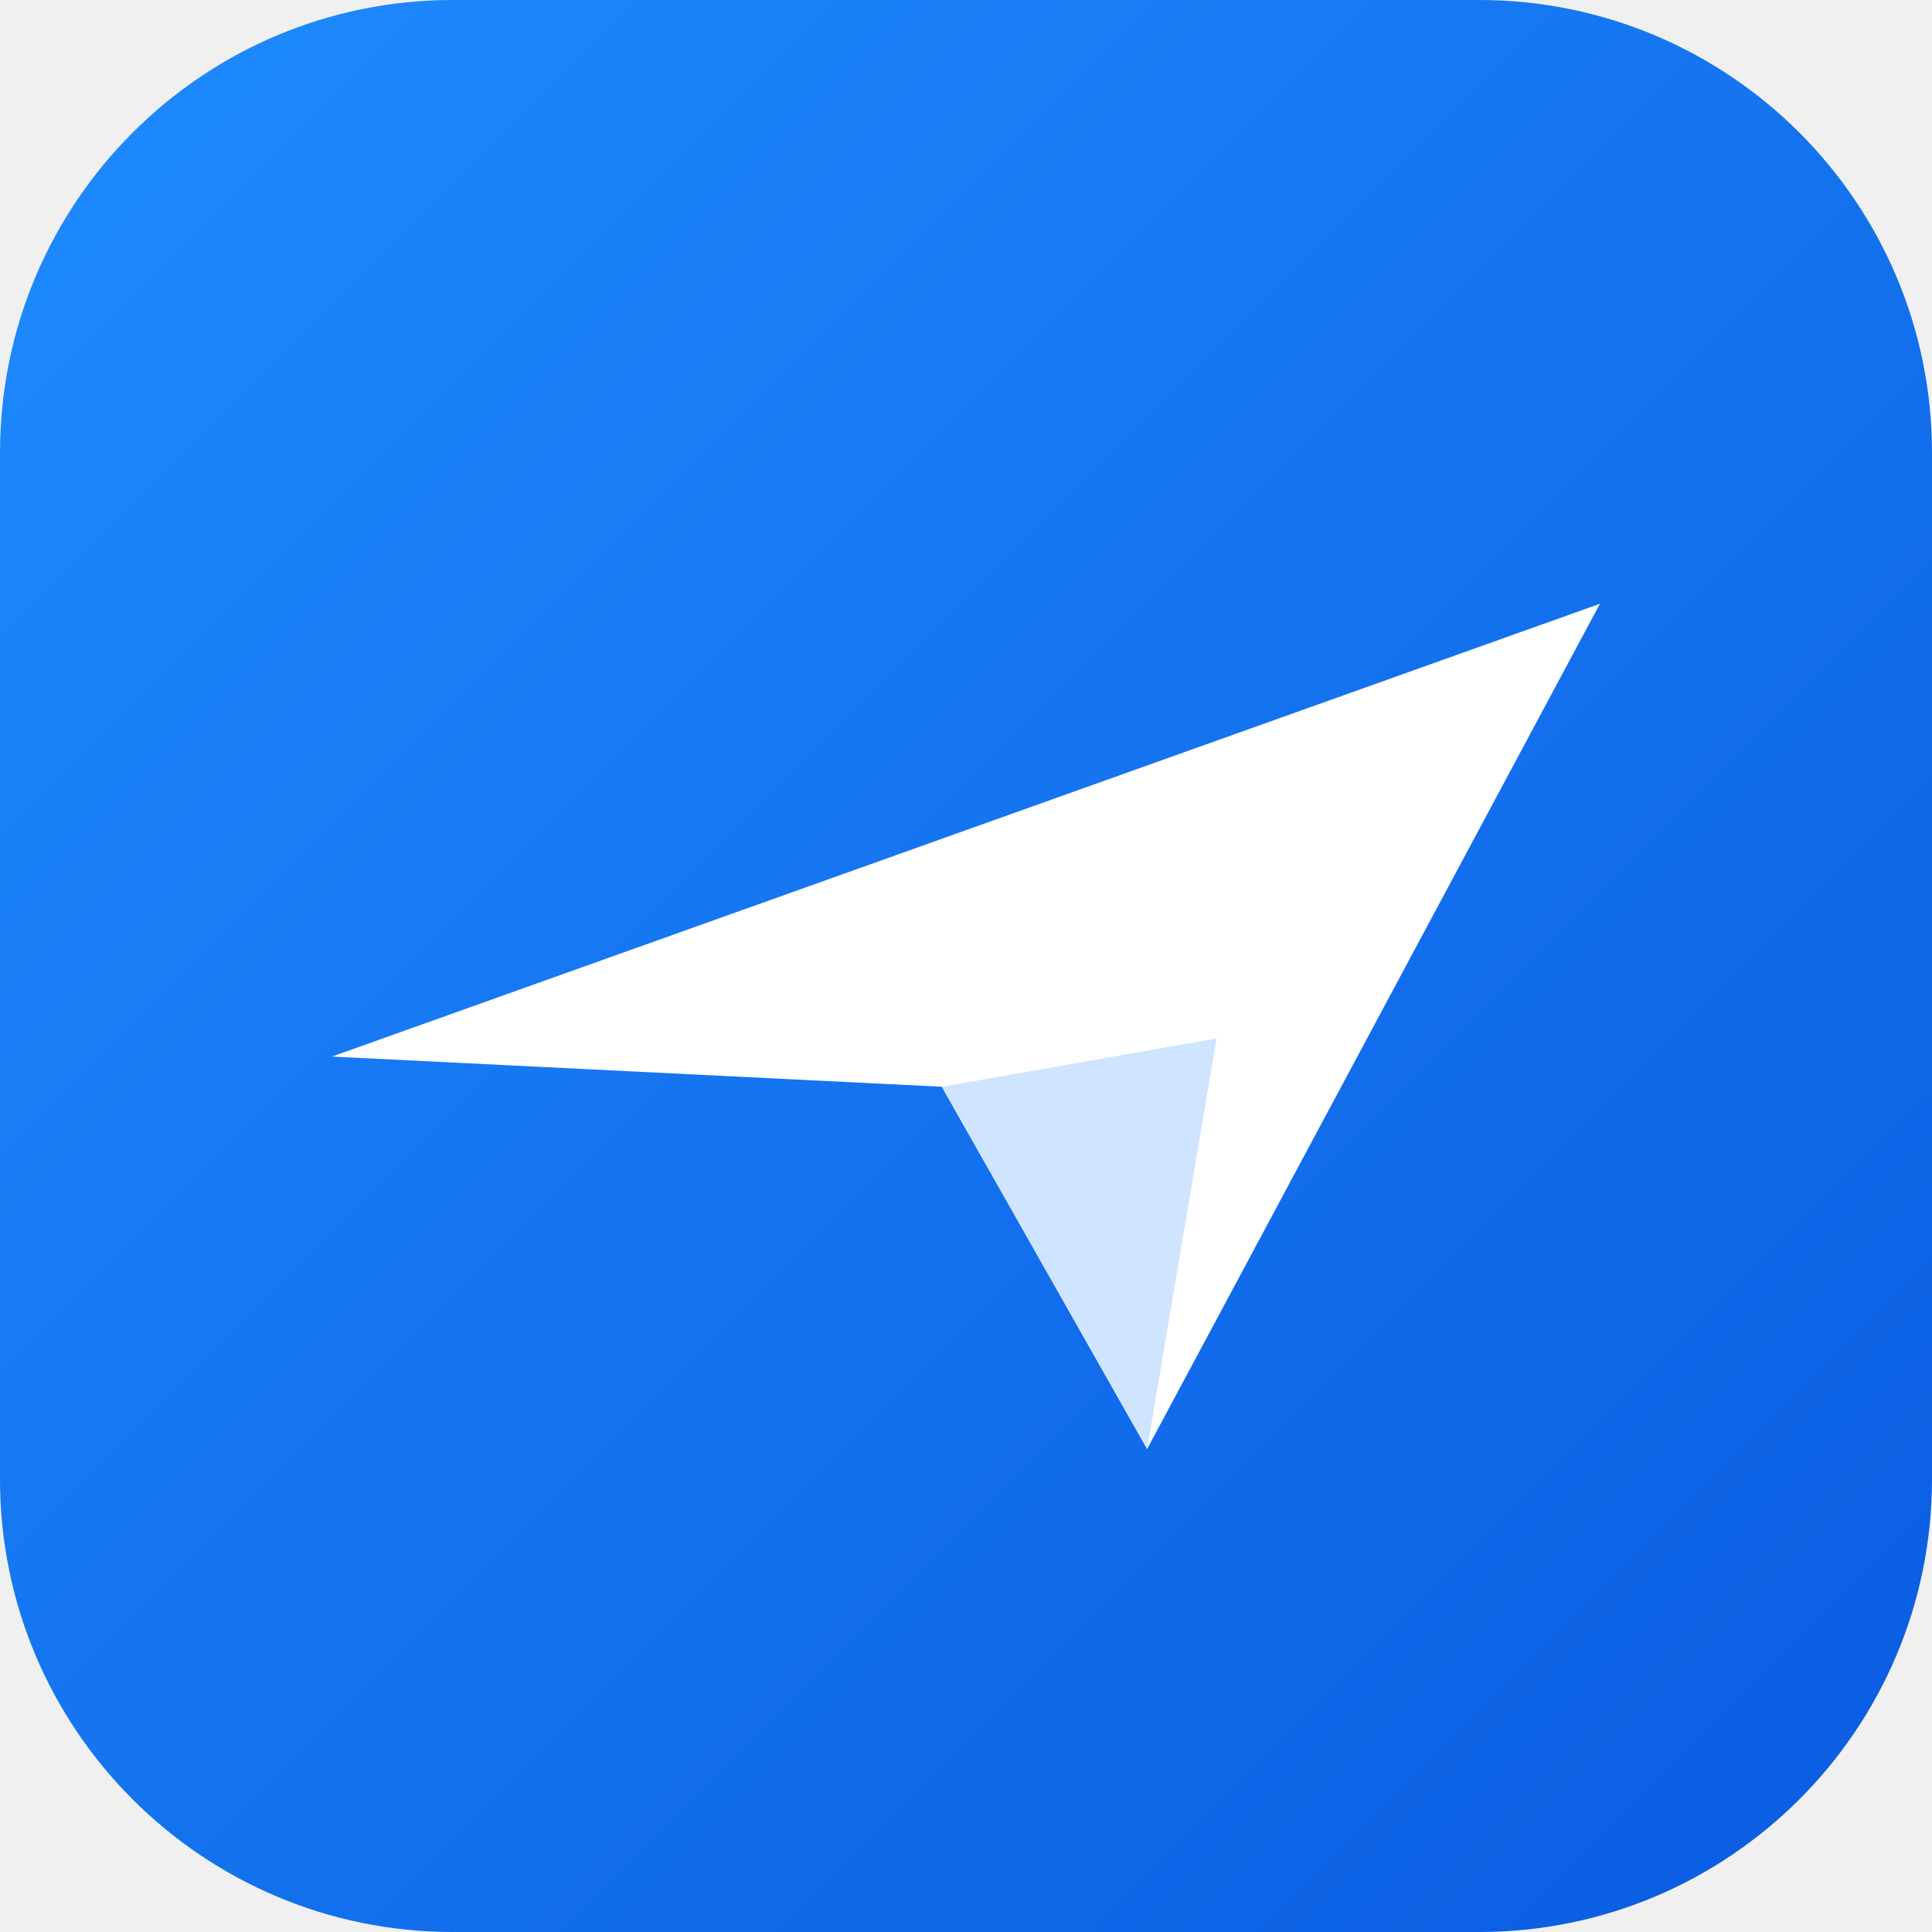
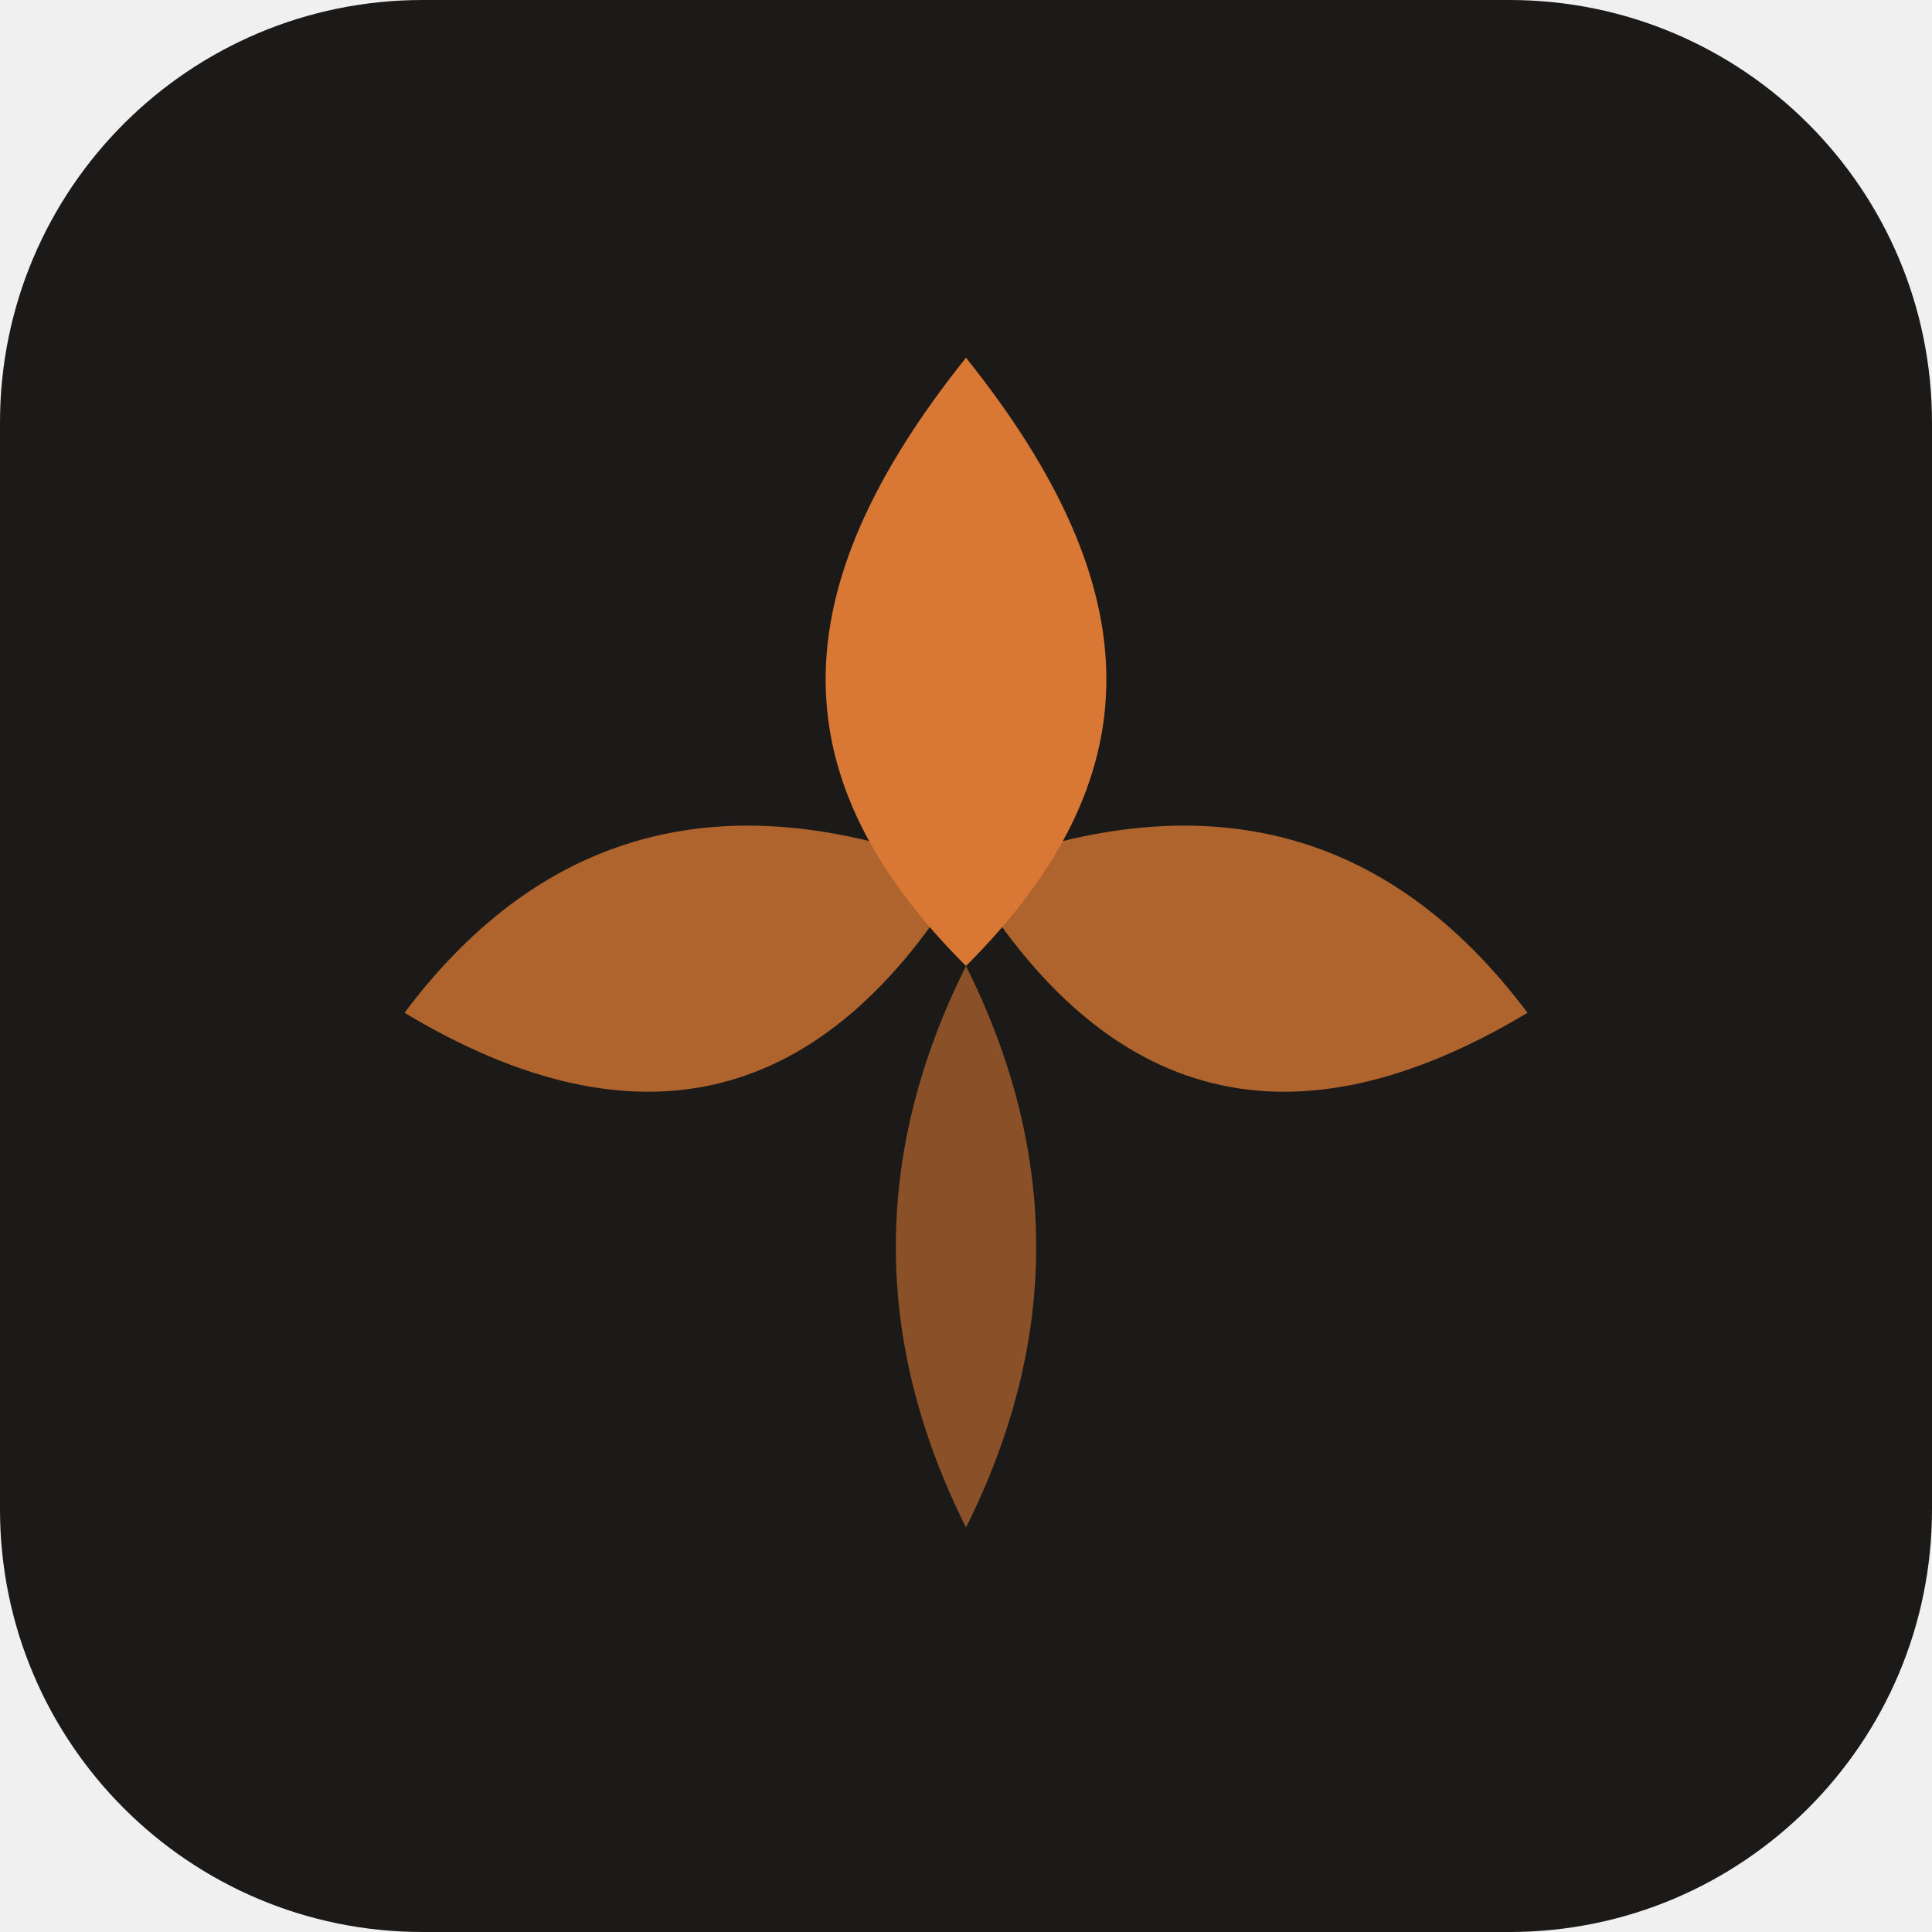
<svg xmlns="http://www.w3.org/2000/svg" viewBox="0 0 64 64">
-   <defs>
-     <linearGradient id="g" x1="0" y1="0" x2="1" y2="1">
-       <stop offset="0" stop-color="#1f8bff" />
-       <stop offset="1" stop-color="#0a5be0" />
-     </linearGradient>
-   </defs>
-   <rect width="64" height="64" rx="15" fill="url(#g)" />
-   <path d="M11 35l42-15-15 28-6.8-12L11 35z" fill="#fff" />
-   <path d="M31.2 36l6.8 12 2.3-13.6z" fill="#cfe4ff" />
+   <rect width="64" height="64" rx="14" fill="#1c1a18" />
+   <g transform="translate(32 32) scale(1.55)">
+     <path d="M0-13c4 5 4 9 0 13-4-4-4-8 0-13z" fill="#d97834" />
+     <path d="M0-2c5-2 9-1 12 3-5 3-9 2-12-3z" fill="#d97834" opacity="0.78" />
+     <path d="M0-2c-5-2-9-1-12 3 5 3 9 2 12-3z" fill="#d97834" opacity="0.78" />
+     <path d="M0 0c2 4 2 8 0 12-2-4-2-8 0-12z" fill="#d97834" opacity="0.58" />
+   </g>
</svg>
